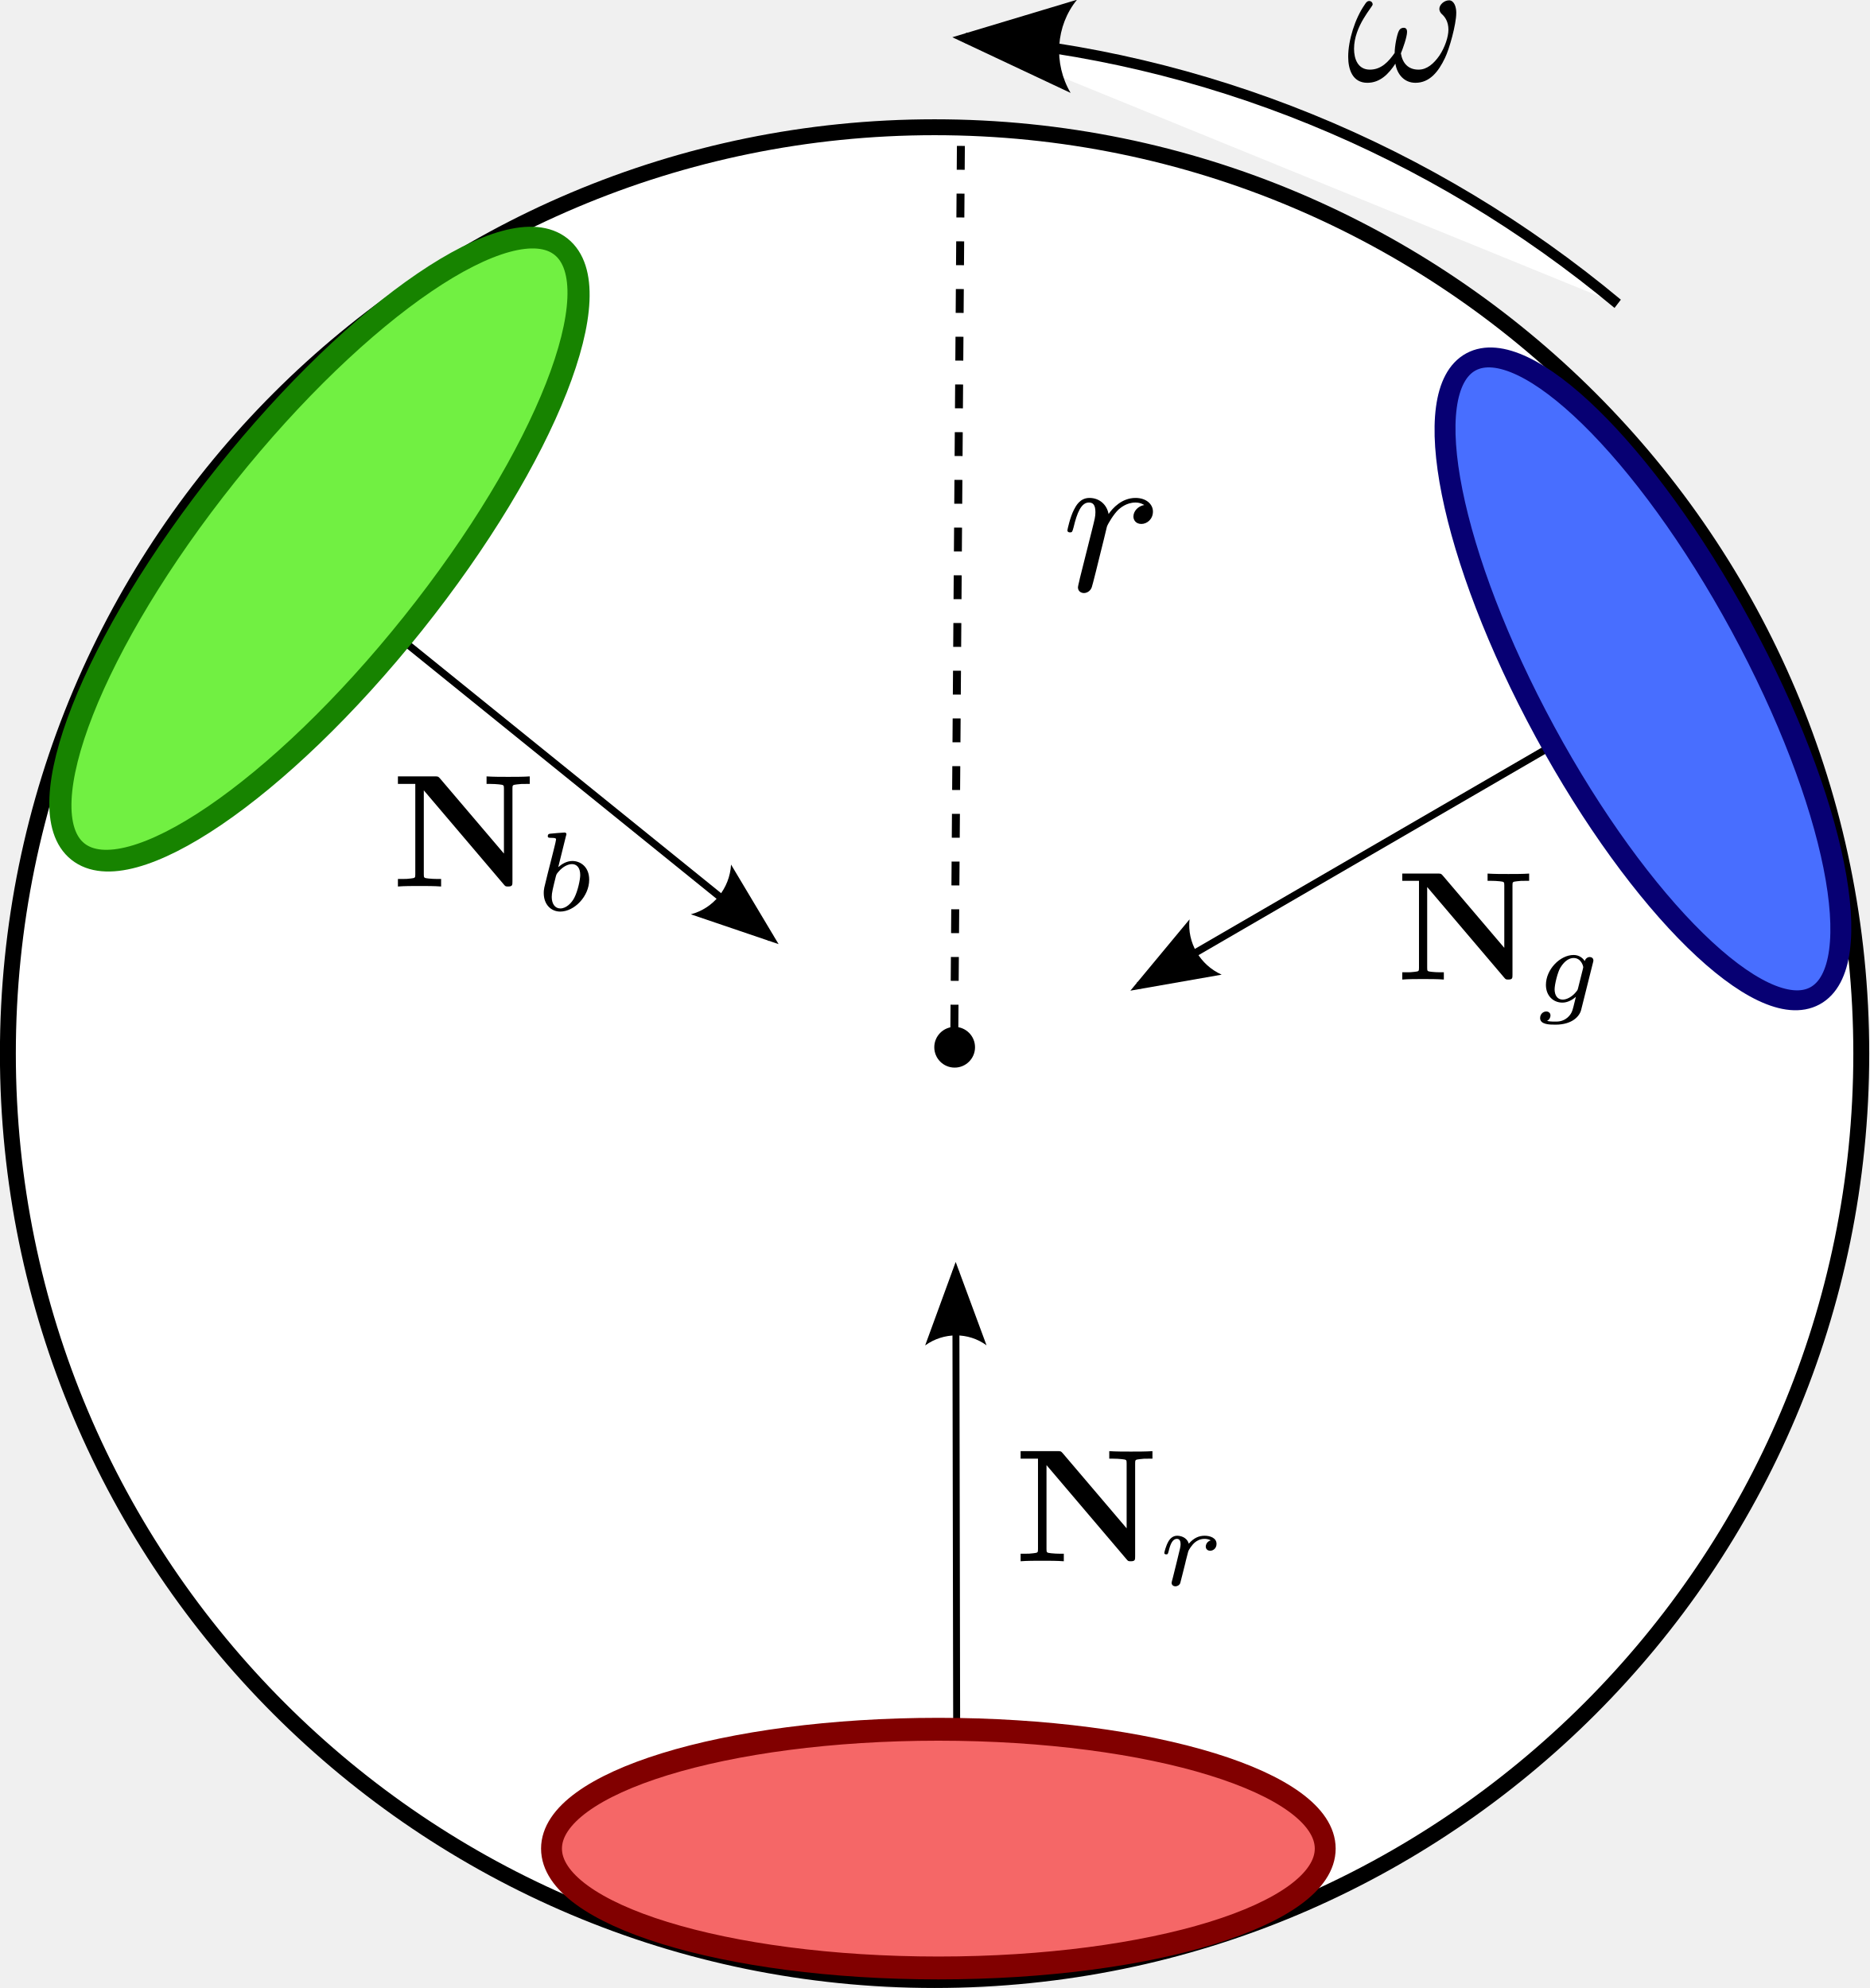
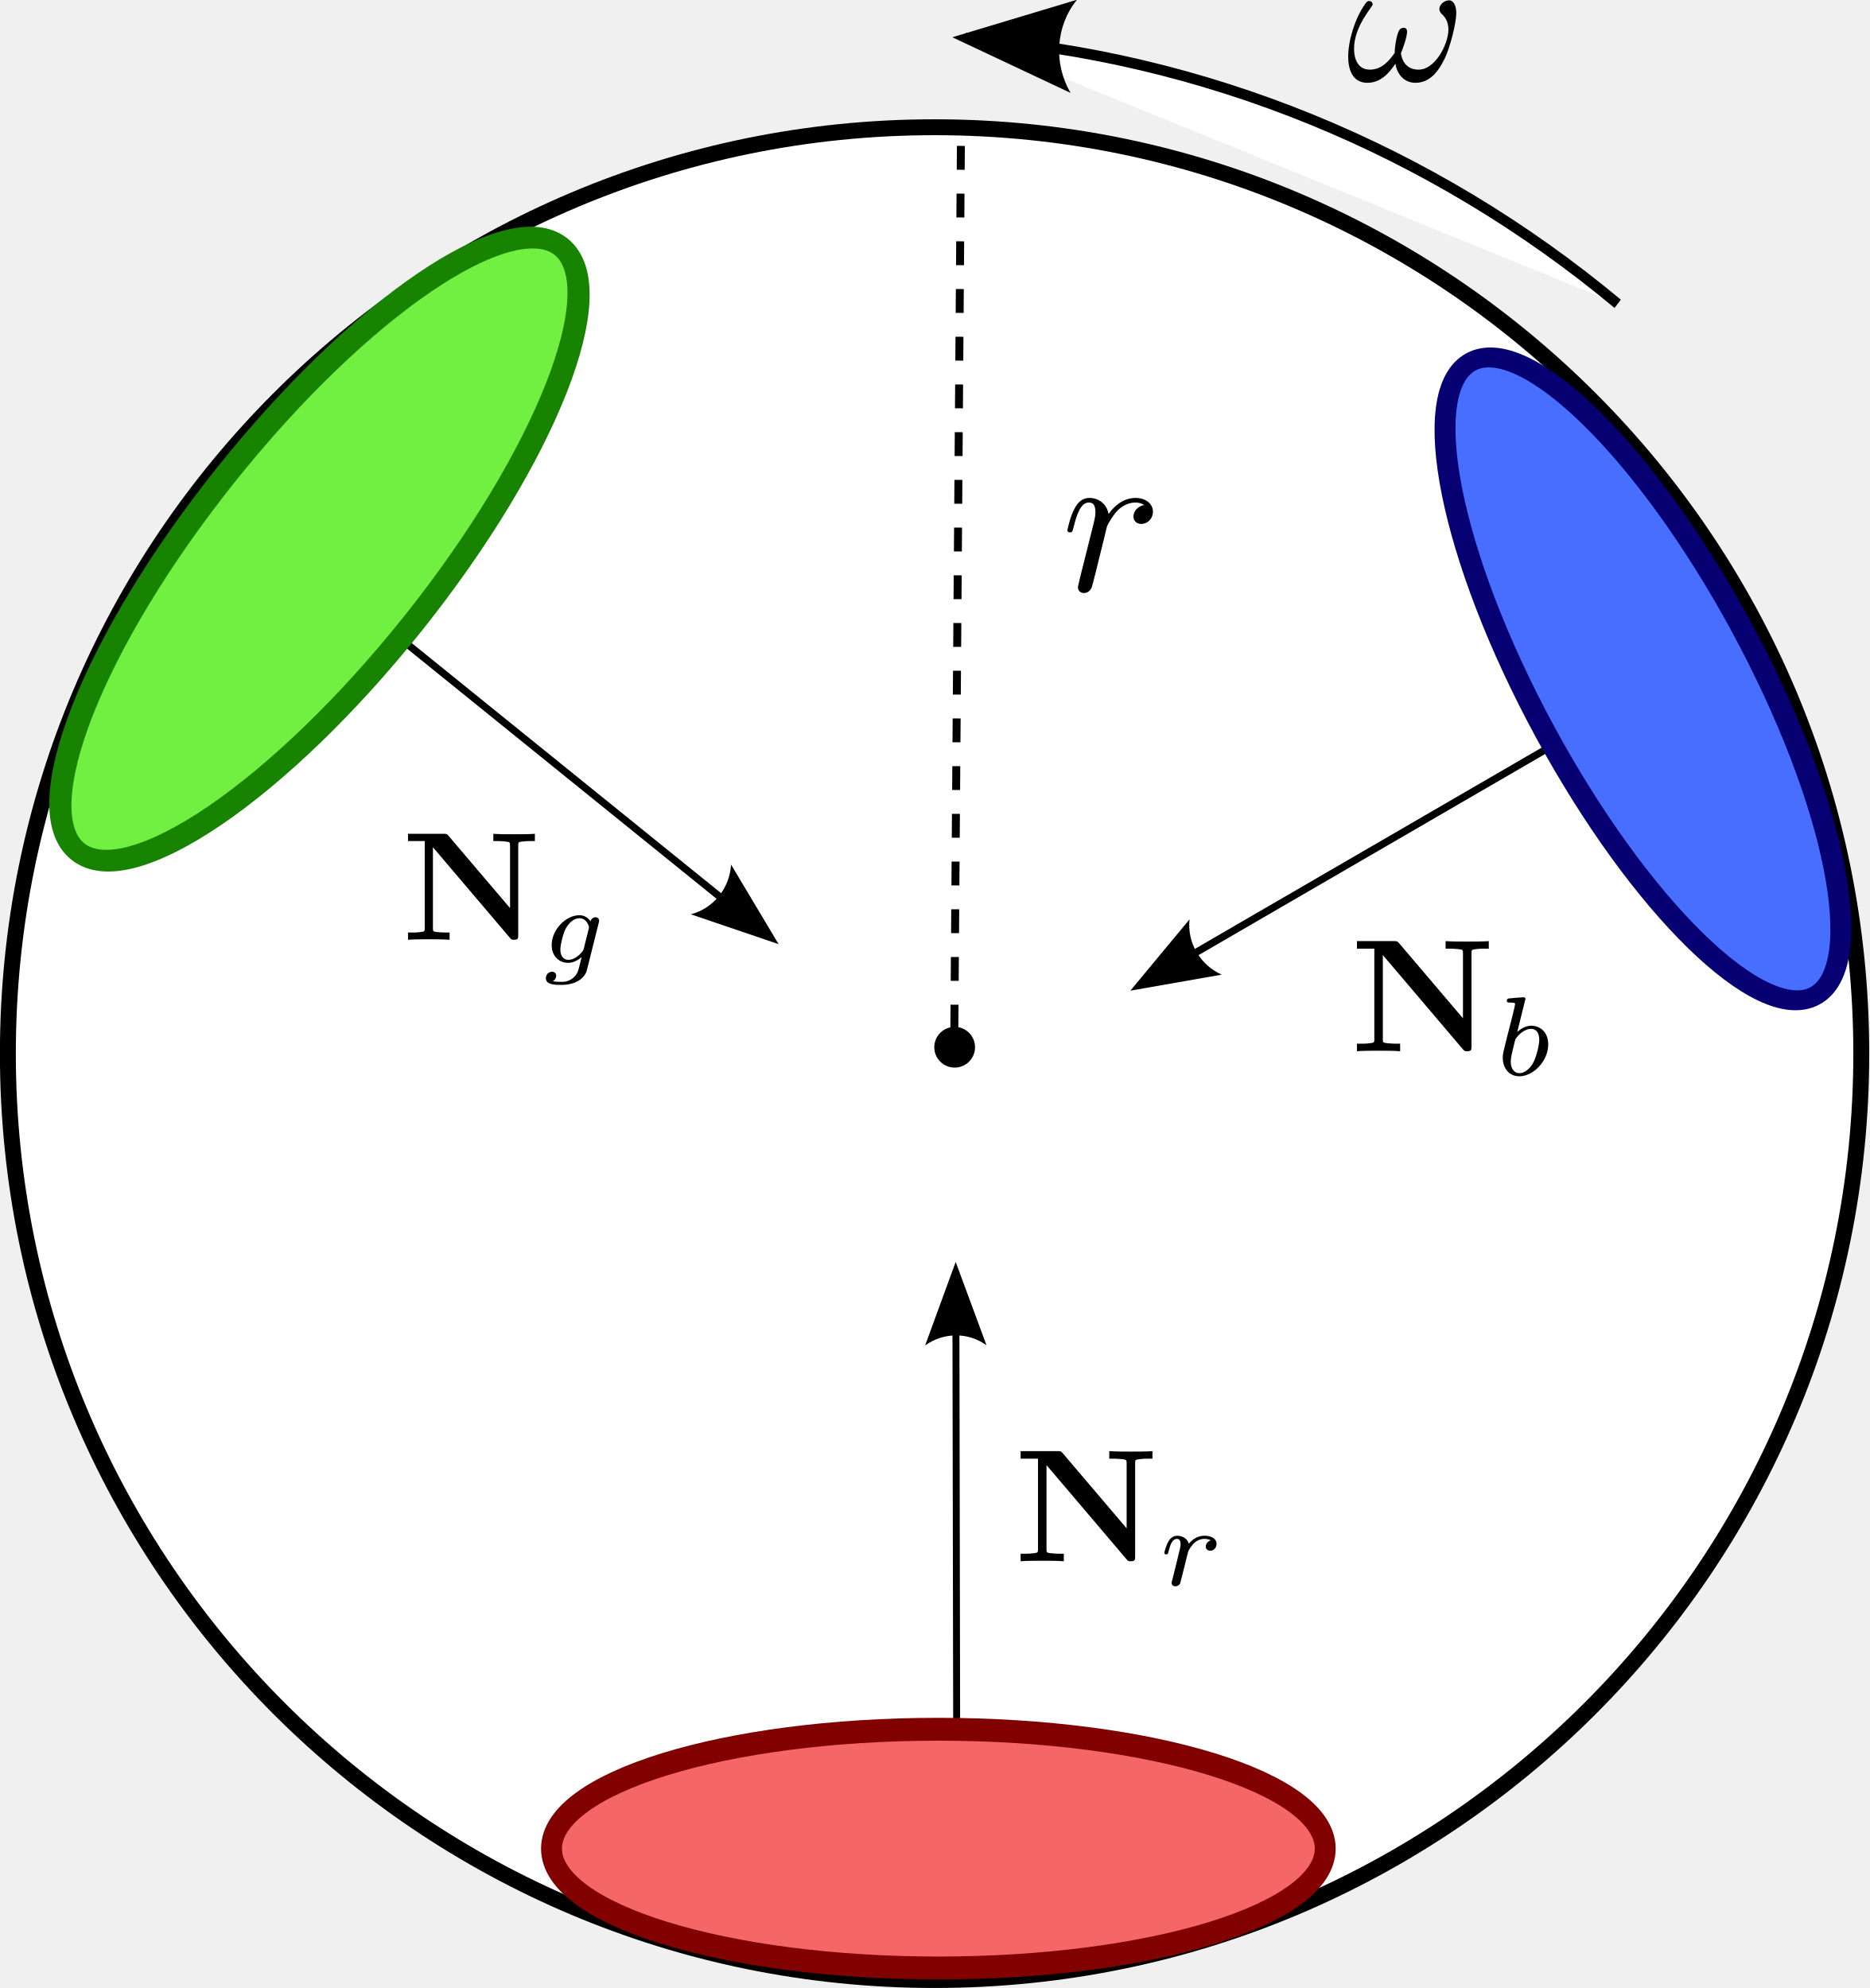
<svg xmlns="http://www.w3.org/2000/svg" version="1.1" id="svg2" height="250" width="235.001">
  <defs id="defs4">
    <marker orient="auto" refY="0.0" refX="0.0" id="Arrow2Lstart" style="overflow:visible">
      <path id="path6896" style="fill-rule:evenodd;stroke-width:0.625;stroke-linejoin:round" d="M 8.719,4.034 L -2.207,0.016 L 8.719,-4.002 C 6.973,-1.63 6.983,1.616 8.719,4.034 z " transform="scale(1.1) translate(1,0)" />
    </marker>
    <marker orient="auto" refY="0" refX="0" id="marker6480-9" style="overflow:visible">
      <path id="path6482-9" d="M 0,0 5,-5 -12.5,0 5,5 0,0 z" style="fill-rule:evenodd;stroke:#000000;stroke-width:1pt" transform="matrix(0.8,0,0,0.8,10,0)" />
    </marker>
    <marker orient="auto" refY="0" refX="0" id="marker6480-9-7" style="overflow:visible">
      <path id="path6482-9-0" d="M 0,0 5,-5 -12.5,0 5,5 0,0 z" style="fill-rule:evenodd;stroke:#000000;stroke-width:1pt" transform="matrix(0.8,0,0,0.8,10,0)" />
    </marker>
    <marker orient="auto" refY="0" refX="0" id="marker6480-9-2" style="overflow:visible">
      <path id="path6482-9-02" d="M 0,0 5,-5 -12.5,0 5,5 0,0 z" style="fill-rule:evenodd;stroke:#000000;stroke-width:1pt" transform="matrix(0.8,0,0,0.8,10,0)" />
    </marker>
    <marker orient="auto" refY="0" refX="0" id="marker6480-9-6" style="overflow:visible">
      <path id="path6482-9-3" d="M 0,0 5,-5 -12.5,0 5,5 0,0 z" style="fill-rule:evenodd;stroke:#000000;stroke-width:1pt" transform="matrix(0.8,0,0,0.8,10,0)" />
    </marker>
    <marker orient="auto" refY="0" refX="0" id="marker6480-9-5" style="overflow:visible">
      <path id="path6482-9-9" d="M 0,0 5,-5 -12.5,0 5,5 0,0 z" style="fill-rule:evenodd;stroke:#000000;stroke-width:1pt" transform="matrix(0.8,0,0,0.8,10,0)" />
    </marker>
  </defs>
  <g id="layer1" transform="translate(-323.2891,-462.7636)">
    <path transform="matrix(0,-1.252468,1.200752,0,210.8369,1002.137)" d="m 426.827,194.769 c -1.787,24.927 -11.09,48.727 -26.682,68.259" id="path3005-6" style="fill:#ffffff;fill-opacity:1;stroke:#000000;stroke-width:1.061;stroke-linejoin:miter;stroke-miterlimit:4;stroke-opacity:1;stroke-dasharray:none;marker-start:url(#Arrow2Lstart)" />
-     <path transform="matrix(0,-0.9427631,0.9428308,0,265.4818,881.4593)" d="m 427.143,185.934 c 0,68.247 -55.325,123.571 -123.571,123.571 -68.247,0 -123.571,-55.325 -123.571,-123.571 0,-68.247 55.325,-123.571 123.571,-123.571 68.247,0 123.571,55.325 123.571,123.571 z" id="path3005" style="fill:#ffffff;fill-opacity:1;stroke:#000000;stroke-width:2.121;stroke-linejoin:miter;stroke-miterlimit:4;stroke-opacity:1;stroke-dasharray:none" />
+     <path transform="matrix(0,-0.9427631,0.9428308,0,265.4818,881.4593)" id="path3005" style="fill:#ffffff;fill-opacity:1;stroke:#000000;stroke-width:2.121;stroke-linejoin:miter;stroke-miterlimit:4;stroke-opacity:1;stroke-dasharray:none" d="m 427.143,185.934 c 0,68.247 -55.325,123.571 -123.571,123.571 -68.247,0 -123.571,-55.325 -123.571,-123.571 0,-68.247 55.325,-123.571 123.571,-123.571 68.247,0 123.571,55.325 123.571,123.571 z" />
    <g transform="matrix(0.4324713,0,0,0.4324403,363.5568,318.3322)" id="g4730">
      <g style="font-style:normal;font-variant:normal;font-weight:normal;font-stretch:normal;letter-spacing:normal;word-spacing:normal;text-anchor:start;fill:none;stroke:#000000;stroke-width:1.061;stroke-linecap:butt;stroke-linejoin:miter;stroke-miterlimit:10.433;stroke-opacity:1;stroke-dasharray:none;stroke-dashoffset:0" id="g4732" transform="matrix(1.062992,0,0,-1.062992,-186.0236,789.2717)" xml:space="preserve" stroke-miterlimit="10.433" font-style="normal" font-variant="normal" font-weight="normal" font-stretch="normal" font-size-adjust="none" letter-spacing="normal" word-spacing="normal">
        <path style="fill:#000000;stroke-width:0" d="m 485.66,424.73 0,0.21 -0.01,0.2 -0.01,0.2 -0.02,0.19 -0.02,0.18 -0.03,0.18 -0.03,0.17 -0.04,0.16 -0.04,0.16 -0.04,0.16 -0.05,0.14 -0.05,0.14 -0.05,0.13 -0.06,0.13 -0.07,0.12 -0.06,0.12 -0.07,0.1 -0.07,0.1 -0.08,0.1 -0.08,0.09 -0.08,0.08 -0.08,0.07 -0.08,0.07 -0.09,0.06 -0.09,0.05 -0.09,0.05 -0.1,0.04 -0.09,0.03 -0.1,0.02 -0.1,0.02 -0.1,0.01 -0.1,0 c -1.3,0 -2.64,-1.18 -2.64,-2.34 0,-0.48 0.23,-1.03 0.73,-1.48 0.86,-0.75 1.75,-2.1 1.75,-4.19 0,-2 -0.95,-4.83 -2.48,-7.13 -1.5,-2.14 -3.35,-3.82 -5.69,-3.82 -2.85,0 -4.39,1.78 -4.83,4.46 0.55,1.3 1.69,4.49 1.69,5.9 0,0.59 -0.25,1.09 -0.89,1.09 -0.41,0 -0.96,-0.11 -1.35,-0.84 -0.54,-1 -1.15,-4.24 -1.15,-6.04 -1.64,-2.34 -3.63,-4.57 -6.77,-4.57 -3.3,0 -4.34,2.93 -4.34,5.71 0,6.24 5.09,11.47 5.09,12.11 0,0.55 -0.41,0.96 -0.95,0.96 -0.66,0 -1,-0.66 -1.3,-1.11 -2.55,-3.69 -4.44,-9.61 -4.44,-14.14 0,-3.44 1.16,-7.13 5.24,-7.13 3.53,0 5.87,2.49 7.67,5.24 0.45,-2.89 2.39,-5.24 5.48,-5.24 3.89,0 6.29,3.03 8.07,6.78 1.2,2.44 3.09,9.21 3.09,12.3 z" id="path4734" />
      </g>
    </g>
    <path id="path3009" d="m 443.457,622.617 0.156,84.918" style="fill:none;stroke:#000000;stroke-width:0.873;stroke-linecap:butt;stroke-linejoin:miter;stroke-miterlimit:4;stroke-opacity:1;stroke-dasharray:none;stroke-dashoffset:0;marker-start:url(#Arrow2Lstart)" />
    <path style="fill:#f56767;fill-opacity:1;stroke:#810000;stroke-width:2.121;stroke-linecap:butt;stroke-linejoin:miter;stroke-miterlimit:4;stroke-opacity:1;stroke-dasharray:none;stroke-dashoffset:0" id="path4199" d="m 489.286,698.434 c 0,6.115 -17.589,11.071 -39.286,11.071 -21.697,0 -39.286,-4.957 -39.286,-11.071 0,-6.115 17.589,-11.071 39.286,-11.071 21.697,0 39.286,4.957 39.286,11.071 z" transform="matrix(1.238005,0,0,1.355714,-115.8405,-251.6423)" />
    <path id="path3009-4" d="m 466.439,586.723 76.567,-44.45" style="fill:none;stroke:#000000;stroke-width:0.91;stroke-linecap:butt;stroke-linejoin:miter;stroke-miterlimit:4;stroke-opacity:1;stroke-dasharray:none;stroke-dashoffset:0;marker-start:url(#Arrow2Lstart)" />
    <path style="fill:#486eff;fill-opacity:1;stroke:#070073;stroke-width:2.121;stroke-linecap:butt;stroke-linejoin:miter;stroke-miterlimit:4;stroke-opacity:1;stroke-dasharray:none;stroke-dashoffset:0" id="path4199-8-1" d="m 489.286,698.434 c 0,6.115 -17.589,11.071 -39.286,11.071 -21.697,0 -39.286,-4.957 -39.286,-11.071 0,-6.115 17.589,-11.071 39.286,-11.071 21.697,0 39.286,4.957 39.286,11.071 z" transform="matrix(0.5504087,1.014638,-1.111269,0.6027411,1058.306,-329.4271)" />
    <path id="path3009-4-9" d="M 420.225,580.744 352.502,525.986" style="fill:none;stroke:#000000;stroke-width:0.91;stroke-linecap:butt;stroke-linejoin:miter;stroke-miterlimit:4;stroke-opacity:1;stroke-dasharray:none;stroke-dashoffset:0;marker-start:url(#Arrow2Lstart)" />
    <path style="fill:#71f042;fill-opacity:1;stroke:#178300;stroke-width:2.121;stroke-linecap:butt;stroke-linejoin:miter;stroke-miterlimit:4;stroke-opacity:1;stroke-dasharray:none;stroke-dashoffset:0" id="path4199-8" d="m 489.286,698.434 c 0,6.115 -17.589,11.071 -39.286,11.071 -21.697,0 -39.286,-4.957 -39.286,-11.071 0,-6.115 17.589,-11.071 39.286,-11.071 21.697,0 39.286,4.957 39.286,11.071 z" transform="matrix(-0.7731878,0.9680276,-1.060219,-0.8467018,1451.881,687.5725)" />
    <path style="fill:#000000;fill-opacity:1;stroke:none" id="path9403" d="m 130.31,141.174 c 0,2.092 -1.696,3.788 -3.788,3.788 -2.092,0 -3.788,-1.696 -3.788,-3.788 0,-2.092 1.696,-3.788 3.788,-3.788 2.092,0 3.788,1.696 3.788,3.788 z" transform="matrix(0.676158,0,0,0.6761094,357.7613,499.01)" />
  </g>
-   <g transform="matrix(1.095789,0,0,1.095789,66.14162,63.66539)" id="g8531">
-     <g style="font-style:normal;font-variant:normal;font-weight:normal;font-stretch:normal;letter-spacing:normal;word-spacing:normal;text-anchor:start;fill:none;stroke:#000000;stroke-width:1.053;stroke-linecap:butt;stroke-linejoin:miter;stroke-miterlimit:10.433;stroke-opacity:1;stroke-dasharray:none;stroke-dashoffset:0" id="g8533" transform="matrix(0.3558929,0,0,-0.3558929,-62.28125,198.8774)" xml:space="preserve" stroke-miterlimit="10.433" font-style="normal" font-variant="normal" font-weight="normal" font-stretch="normal" font-size-adjust="none" letter-spacing="normal" word-spacing="normal">
-       <path style="fill:#000000;stroke-width:0" d="m 470.52,439.73 -0.05,0.05 -0.05,0.06 -0.04,0.04 -0.05,0.05 -0.04,0.04 -0.04,0.04 -0.03,0.04 -0.04,0.03 -0.04,0.03 -0.04,0.03 -0.03,0.03 -0.04,0.02 -0.03,0.03 -0.04,0.02 -0.04,0.02 -0.04,0.01 -0.04,0.02 -0.04,0.01 -0.05,0.01 -0.04,0.01 -0.05,0.01 -0.05,0.01 -0.06,0.01 -0.06,0 -0.06,0.01 -0.06,0 -0.07,0.01 -0.08,0 -0.08,0 -0.08,0 -0.04,0 -0.05,0 -0.04,0 -0.05,0 h -11.42 v -2.34 h 5.39 v -28.05 c 0,-1.09 -0.05,-1.14 -1.46,-1.3 -1.18,-0.14 -1.29,-0.14 -2.68,-0.14 h -1.25 v -2.34 c 1.9,0.16 4.73,0.16 6.68,0.16 2.1,0 4.68,0 6.72,-0.16 v 2.34 h -1.25 c -0.89,0 -1.73,0.05 -2.64,0.14 -1.43,0.16 -1.48,0.21 -1.48,1.3 v 26.06 l 24.81,-29.2 c 0.5,-0.59 0.55,-0.64 1.34,-0.64 1.35,0 1.35,0.45 1.35,1.59 v 28.8 c 0,1.09 0.05,1.14 1.44,1.3 1.2,0.14 1.29,0.14 2.68,0.14 h 1.25 v 2.34 c -1.89,-0.14 -4.73,-0.14 -6.67,-0.14 -2.09,0 -4.69,0 -6.73,0.14 v -2.34 h 1.25 c 0.9,0 1.75,-0.05 2.64,-0.14 1.45,-0.16 1.5,-0.21 1.5,-1.3 v -20.17 z" id="path8535" />
-       <path style="fill:#000000;stroke-width:0" d="m 518.93,411.62 0.01,0.05 0.01,0.04 0.02,0.05 0.01,0.04 0.01,0.04 0,0.04 0.01,0.03 0.01,0.04 0.01,0.03 0,0.03 0.01,0.03 0.01,0.03 0,0.02 0.01,0.03 0,0.02 0,0.02 0.01,0.02 0,0.02 0,0.02 0,0.02 0,0.01 0.01,0.02 0,0.01 0,0.01 0,0.01 0,0.01 0,0.01 0,0.01 0,0.01 0,0 0,0.01 0,0.01 c 0,0.76 -0.62,1.1 -1.19,1.1 -0.79,0 -1.45,-0.65 -1.59,-1.32 -0.59,0.95 -1.78,1.98 -3.59,1.98 v -0.97 c 2.43,0 3.1,-2.61 3.1,-2.97 0,-0.06 0,-0.12 -0.1,-0.51 l -1.57,-6.27 c -0.14,-0.53 -0.14,-0.59 -0.73,-1.29 -1.22,-1.47 -2.89,-2.38 -4.22,-2.38 -1.78,0 -2.61,1.5 -2.61,3.31 0,1.53 0.94,5.44 1.84,6.97 1.47,2.44 3.1,3.14 4.29,3.14 v 0.97 c -4.36,0 -8.93,-4.66 -8.93,-9.64 0,-3.59 2.44,-5.72 5.3,-5.72 1.61,0 3.14,0.8 4.36,1.88 l -0.77,-3.13 c -0.39,-1.47 -0.62,-2.4 -1.95,-3.59 -1.53,-1.28 -3.03,-1.28 -3.91,-1.28 -1.59,0 -2.04,0.09 -2.67,0.23 0.86,0.42 1.11,1.25 1.11,1.75 0,0.83 -0.65,1.28 -1.36,1.28 -0.97,0 -1.98,-0.79 -1.98,-2.12 0,-2.1 3,-2.13 4.95,-2.13 5.47,0 7.8,2.78 8.28,4.78 z" id="path8537" />
+   <g transform="matrix(1.095789,0,0,1.095789,-58.85838,58.66539)" id="g8531">
+     <g style="font-style:normal;font-variant:normal;font-weight:normal;font-stretch:normal;letter-spacing:normal;word-spacing:normal;text-anchor:start;fill:none;stroke:#000000;stroke-width:1.053;stroke-linecap:butt;stroke-linejoin:miter;stroke-miterlimit:10.433;stroke-dasharray:none;stroke-dashoffset:0;stroke-opacity:1" id="g8533" transform="matrix(0.3558929,0,0,-0.3558929,-62.28125,198.8774)" xml:space="preserve" stroke-miterlimit="10.433" font-style="normal" font-variant="normal" font-weight="normal" font-stretch="normal" font-size-adjust="none" letter-spacing="normal" word-spacing="normal">
+       <path style="fill:#000000;stroke-width:0" d="m 470.52,439.73 -0.05,0.05 -0.05,0.06 -0.04,0.04 -0.05,0.05 -0.04,0.04 -0.04,0.04 -0.03,0.04 -0.04,0.03 -0.04,0.03 -0.04,0.03 -0.03,0.03 -0.04,0.02 -0.03,0.03 -0.04,0.02 -0.04,0.02 -0.04,0.01 -0.04,0.02 -0.04,0.01 -0.05,0.01 -0.04,0.01 -0.05,0.01 -0.05,0.01 -0.06,0.01 h -0.06 l -0.06,0.01 h -0.06 l -0.07,0.01 h -0.08 -0.08 -0.08 -0.04 -0.05 -0.04 -0.05 -11.42 v -2.34 h 5.39 v -28.05 c 0,-1.09 -0.05,-1.14 -1.46,-1.3 -1.18,-0.14 -1.29,-0.14 -2.68,-0.14 h -1.25 v -2.34 c 1.9,0.16 4.73,0.16 6.68,0.16 2.1,0 4.68,0 6.72,-0.16 v 2.34 h -1.25 c -0.89,0 -1.73,0.05 -2.64,0.14 -1.43,0.16 -1.48,0.21 -1.48,1.3 v 26.06 l 24.81,-29.2 c 0.5,-0.59 0.55,-0.64 1.34,-0.64 1.35,0 1.35,0.45 1.35,1.59 v 28.8 c 0,1.09 0.05,1.14 1.44,1.3 1.2,0.14 1.29,0.14 2.68,0.14 h 1.25 v 2.34 c -1.89,-0.14 -4.73,-0.14 -6.67,-0.14 -2.09,0 -4.69,0 -6.73,0.14 v -2.34 h 1.25 c 0.9,0 1.75,-0.05 2.64,-0.14 1.45,-0.16 1.5,-0.21 1.5,-1.3 v -20.17 z" id="path8535" />
+       <path style="fill:#000000;stroke-width:0" d="m 518.93,411.62 0.01,0.05 0.01,0.04 0.02,0.05 0.01,0.04 0.01,0.04 v 0.04 l 0.01,0.03 0.01,0.04 0.01,0.03 v 0.03 l 0.01,0.03 0.01,0.03 v 0.02 l 0.01,0.03 v 0.02 0.02 l 0.01,0.02 v 0.02 0.02 0.02 0.01 l 0.01,0.02 v 0.01 0.01 0.01 0.01 0.01 0.01 0.01 0 0.01 0.01 c 0,0.76 -0.62,1.1 -1.19,1.1 -0.79,0 -1.45,-0.65 -1.59,-1.32 -0.59,0.95 -1.78,1.98 -3.59,1.98 v -0.97 c 2.43,0 3.1,-2.61 3.1,-2.97 0,-0.06 0,-0.12 -0.1,-0.51 l -1.57,-6.27 c -0.14,-0.53 -0.14,-0.59 -0.73,-1.29 -1.22,-1.47 -2.89,-2.38 -4.22,-2.38 -1.78,0 -2.61,1.5 -2.61,3.31 0,1.53 0.94,5.44 1.84,6.97 1.47,2.44 3.1,3.14 4.29,3.14 v 0.97 c -4.36,0 -8.93,-4.66 -8.93,-9.64 0,-3.59 2.44,-5.72 5.3,-5.72 1.61,0 3.14,0.8 4.36,1.88 l -0.77,-3.13 c -0.39,-1.47 -0.62,-2.4 -1.95,-3.59 -1.53,-1.28 -3.03,-1.28 -3.91,-1.28 -1.59,0 -2.04,0.09 -2.67,0.23 0.86,0.42 1.11,1.25 1.11,1.75 0,0.83 -0.65,1.28 -1.36,1.28 -0.97,0 -1.98,-0.79 -1.98,-2.12 0,-2.1 3,-2.13 4.95,-2.13 5.47,0 7.8,2.78 8.28,4.78 z" id="path8537" />
    </g>
  </g>
  <g transform="matrix(1.13867,0,0,1.13867,13.84882,134.4896)" id="g8621">
    <g style="font-style:normal;font-variant:normal;font-weight:normal;font-stretch:normal;letter-spacing:normal;word-spacing:normal;text-anchor:start;fill:none;stroke:#000000;stroke-width:1.176;stroke-linecap:butt;stroke-linejoin:miter;stroke-miterlimit:10.433;stroke-opacity:1;stroke-dasharray:none;stroke-dashoffset:0" word-spacing="normal" letter-spacing="normal" font-size-adjust="none" font-stretch="normal" font-weight="normal" font-variant="normal" font-style="normal" stroke-miterlimit="10.433" xml:space="preserve" transform="matrix(0.3558929,0,0,-0.3558929,-62.28125,198.8774)" id="g8623">
      <path style="fill:#000000;stroke-width:0" id="path8625" d="m 470.52,439.73 -0.05,0.05 -0.05,0.06 -0.04,0.04 -0.05,0.05 -0.04,0.04 -0.04,0.04 -0.03,0.04 -0.04,0.03 -0.04,0.03 -0.04,0.03 -0.03,0.03 -0.04,0.02 -0.03,0.03 -0.04,0.02 -0.04,0.02 -0.04,0.01 -0.04,0.02 -0.04,0.01 -0.05,0.01 -0.04,0.01 -0.05,0.01 -0.05,0.01 -0.06,0.01 -0.06,0 -0.06,0.01 -0.06,0 -0.07,0.01 -0.08,0 -0.08,0 -0.08,0 -0.04,0 -0.05,0 -0.04,0 -0.05,0 h -11.42 v -2.34 h 5.39 v -28.05 c 0,-1.09 -0.05,-1.14 -1.46,-1.3 -1.18,-0.14 -1.29,-0.14 -2.68,-0.14 h -1.25 v -2.34 c 1.9,0.16 4.73,0.16 6.68,0.16 2.1,0 4.68,0 6.72,-0.16 v 2.34 h -1.25 c -0.89,0 -1.73,0.05 -2.64,0.14 -1.43,0.16 -1.48,0.21 -1.48,1.3 v 26.06 l 24.81,-29.2 c 0.5,-0.59 0.55,-0.64 1.34,-0.64 1.35,0 1.35,0.45 1.35,1.59 v 28.8 c 0,1.09 0.05,1.14 1.44,1.3 1.2,0.14 1.29,0.14 2.68,0.14 h 1.25 v 2.34 c -1.89,-0.14 -4.73,-0.14 -6.67,-0.14 -2.09,0 -4.69,0 -6.73,0.14 v -2.34 h 1.25 c 0.9,0 1.75,-0.05 2.64,-0.14 1.45,-0.16 1.5,-0.21 1.5,-1.3 v -20.17 z" />
      <path style="fill:#000000;stroke-width:0" id="path8627" d="m 508.59,405.79 0,0.02 0,0.01 0.01,0.02 0,0.03 0.01,0.03 0,0.03 0.01,0.03 0.01,0.04 0.01,0.04 0.01,0.05 0.01,0.04 0.02,0.06 0.01,0.05 0.01,0.05 0.03,0.12 0.03,0.13 0.04,0.13 0.03,0.15 0.04,0.14 0.04,0.15 0.04,0.15 0.08,0.32 0.08,0.31 0.04,0.15 0.04,0.15 0.03,0.14 0.04,0.14 0.04,0.14 0.03,0.12 0.03,0.12 0.01,0.05 0.02,0.05 0.01,0.05 0.01,0.05 0.02,0.04 0.01,0.04 0.01,0.04 0.01,0.03 0,0.03 0.01,0.03 0.01,0.02 0,0.02 0.01,0.01 0,0.01 c 0.08,0.29 1.08,2.02 2.21,2.86 0.37,0.27 1.31,0.97 2.81,0.97 0.34,0 1.22,-0.03 1.92,-0.48 -1.13,-0.31 -1.53,-1.3 -1.53,-1.92 0,-0.77 0.59,-1.29 1.39,-1.29 0.8,0 1.95,0.66 1.95,2.13 0,1.81 -1.92,2.53 -3.7,2.53 -1.81,0 -3.38,-0.72 -4.91,-2.47 -0.62,2.13 -2.75,2.47 -3.59,2.47 -1.28,0 -2.16,-0.8 -2.72,-1.76 -0.8,-1.36 -1.28,-3.4 -1.28,-3.57 0,-0.45 0.48,-0.45 0.59,-0.45 0.49,0 0.52,0.11 0.77,1.05 0.51,2.12 1.19,3.76 2.55,3.76 0.9,0 1.14,-0.76 1.14,-1.7 0,-0.67 -0.32,-1.95 -0.57,-2.89 -0.23,-0.95 -0.57,-2.38 -0.76,-3.14 l -1.11,-4.47 c -0.14,-0.44 -0.35,-1.31 -0.35,-1.42 0,-0.77 0.63,-1.11 1.19,-1.11 0.52,0 1.22,0.31 1.49,1 0.07,0.22 0.45,1.75 0.67,2.62 z" />
    </g>
  </g>
-   <g transform="matrix(1.13867,0,0,1.13867,-64.438,49.63679)" id="g8719">
-     <g style="font-style:normal;font-variant:normal;font-weight:normal;font-stretch:normal;letter-spacing:normal;word-spacing:normal;text-anchor:start;fill:none;stroke:#000000;stroke-width:1.176;stroke-linecap:butt;stroke-linejoin:miter;stroke-miterlimit:10.433;stroke-opacity:1;stroke-dasharray:none;stroke-dashoffset:0" id="g8721" transform="matrix(0.3558929,0,0,-0.3558929,-62.28125,198.8774)" xml:space="preserve" stroke-miterlimit="10.433" font-style="normal" font-variant="normal" font-weight="normal" font-stretch="normal" font-size-adjust="none" letter-spacing="normal" word-spacing="normal">
-       <path style="fill:#000000;stroke-width:0" d="m 470.52,439.73 -0.05,0.05 -0.05,0.06 -0.04,0.04 -0.05,0.05 -0.04,0.04 -0.04,0.04 -0.03,0.04 -0.04,0.03 -0.04,0.03 -0.04,0.03 -0.03,0.03 -0.04,0.02 -0.03,0.03 -0.04,0.02 -0.04,0.02 -0.04,0.01 -0.04,0.02 -0.04,0.01 -0.05,0.01 -0.04,0.01 -0.05,0.01 -0.05,0.01 -0.06,0.01 -0.06,0 -0.06,0.01 -0.06,0 -0.07,0.01 -0.08,0 -0.08,0 -0.08,0 -0.04,0 -0.05,0 -0.04,0 -0.05,0 h -11.42 v -2.34 h 5.39 v -28.05 c 0,-1.09 -0.05,-1.14 -1.46,-1.3 -1.18,-0.14 -1.29,-0.14 -2.68,-0.14 h -1.25 v -2.34 c 1.9,0.16 4.73,0.16 6.68,0.16 2.1,0 4.68,0 6.72,-0.16 v 2.34 h -1.25 c -0.89,0 -1.73,0.05 -2.64,0.14 -1.43,0.16 -1.48,0.21 -1.48,1.3 v 26.06 l 24.81,-29.2 c 0.5,-0.59 0.55,-0.64 1.34,-0.64 1.35,0 1.35,0.45 1.35,1.59 v 28.8 c 0,1.09 0.05,1.14 1.44,1.3 1.2,0.14 1.29,0.14 2.68,0.14 h 1.25 v 2.34 c -1.89,-0.14 -4.73,-0.14 -6.67,-0.14 -2.09,0 -4.69,0 -6.73,0.14 v -2.34 h 1.25 c 0.9,0 1.75,-0.05 2.64,-0.14 1.45,-0.16 1.5,-0.21 1.5,-1.3 v -20.17 z" id="path8723" />
-       <path style="fill:#000000;stroke-width:0" d="m 509.6,421.9 0,0.01 0.01,0 0,0 0,0.01 0,0 0,0.01 0,0.01 0.01,0 0,0.01 0,0.01 0.01,0.01 0,0.02 0.01,0.02 0,0.02 0.01,0.02 0,0.02 0.01,0.02 0.01,0.03 0,0.02 0.01,0.05 0.02,0.04 0,0.03 0.01,0.02 0,0.02 0.01,0.02 0,0.02 0,0.02 0.01,0.02 0,0.01 0,0.01 0,0.01 0.01,0 0,0.01 0,0 0,0.01 0,0 0,0.01 0,0 0,0 0,0.01 0,0 c 0,0.19 -0.14,0.5 -0.56,0.5 -0.7,0 -3.59,-0.28 -4.45,-0.36 -0.28,-0.03 -0.78,-0.06 -0.78,-0.8 0,-0.48 0.5,-0.48 0.9,-0.48 1.67,0 1.67,-0.25 1.67,-0.53 0,-0.24 -0.34,-1.63 -0.54,-2.44 l -0.8,-3.2 c -0.33,-1.19 -2.23,-8.82 -2.31,-9.27 -0.17,-0.84 -0.17,-1.3 -0.17,-1.7 0,-3.53 2.23,-5.75 5.12,-5.75 l 0.03,0.97 c -1.7,0 -2.67,1.5 -2.67,3.56 0,1.28 0.31,2.47 1.28,6.41 0.2,0.65 0.2,0.73 0.88,1.5 1.32,1.53 2.89,2.29 4.14,2.29 1.36,0 2.54,-1.01 2.54,-3.37 0,-1.44 -0.76,-4.99 -1.81,-7.02 -0.84,-1.7 -2.58,-3.37 -4.36,-3.37 h 0 l -0.03,-0.97 c 4.36,0 8.98,4.73 8.98,9.89 0,4.08 -2.81,5.81 -5.21,5.81 -1.82,0 -3.35,-1 -4.39,-1.91 z" id="path8725" />
+   <g transform="matrix(1.13867,0,0,1.13867,56.13343,70.35107)" id="g8719">
+     <g style="font-style:normal;font-variant:normal;font-weight:normal;font-stretch:normal;letter-spacing:normal;word-spacing:normal;text-anchor:start;fill:none;stroke:#000000;stroke-width:1.176;stroke-linecap:butt;stroke-linejoin:miter;stroke-miterlimit:10.433;stroke-dasharray:none;stroke-dashoffset:0;stroke-opacity:1" id="g8721" transform="matrix(0.3558929,0,0,-0.3558929,-62.28125,198.8774)" xml:space="preserve" stroke-miterlimit="10.433" font-style="normal" font-variant="normal" font-weight="normal" font-stretch="normal" font-size-adjust="none" letter-spacing="normal" word-spacing="normal">
+       <path style="fill:#000000;stroke-width:0" d="m 470.52,439.73 -0.05,0.05 -0.05,0.06 -0.04,0.04 -0.05,0.05 -0.04,0.04 -0.04,0.04 -0.03,0.04 -0.04,0.03 -0.04,0.03 -0.04,0.03 -0.03,0.03 -0.04,0.02 -0.03,0.03 -0.04,0.02 -0.04,0.02 -0.04,0.01 -0.04,0.02 -0.04,0.01 -0.05,0.01 -0.04,0.01 -0.05,0.01 -0.05,0.01 -0.06,0.01 h -0.06 l -0.06,0.01 h -0.06 l -0.07,0.01 h -0.08 -0.08 -0.08 -0.04 -0.05 -0.04 -0.05 -11.42 v -2.34 h 5.39 v -28.05 c 0,-1.09 -0.05,-1.14 -1.46,-1.3 -1.18,-0.14 -1.29,-0.14 -2.68,-0.14 h -1.25 v -2.34 c 1.9,0.16 4.73,0.16 6.68,0.16 2.1,0 4.68,0 6.72,-0.16 v 2.34 h -1.25 c -0.89,0 -1.73,0.05 -2.64,0.14 -1.43,0.16 -1.48,0.21 -1.48,1.3 v 26.06 l 24.81,-29.2 c 0.5,-0.59 0.55,-0.64 1.34,-0.64 1.35,0 1.35,0.45 1.35,1.59 v 28.8 c 0,1.09 0.05,1.14 1.44,1.3 1.2,0.14 1.29,0.14 2.68,0.14 h 1.25 v 2.34 c -1.89,-0.14 -4.73,-0.14 -6.67,-0.14 -2.09,0 -4.69,0 -6.73,0.14 v -2.34 h 1.25 c 0.9,0 1.75,-0.05 2.64,-0.14 1.45,-0.16 1.5,-0.21 1.5,-1.3 v -20.17 z" id="path8723" />
+       <path style="fill:#000000;stroke-width:0" d="m 509.6,421.9 v 0.01 h 0.01 v 0 0.01 0 0.01 0.01 h 0.01 v 0.01 0.01 l 0.01,0.01 v 0.02 l 0.01,0.02 v 0.02 l 0.01,0.02 v 0.02 l 0.01,0.02 0.01,0.03 v 0.02 l 0.01,0.05 0.02,0.04 v 0.03 l 0.01,0.02 v 0.02 l 0.01,0.02 v 0.02 0.02 l 0.01,0.02 v 0.01 0.01 0.01 h 0.01 v 0.01 0 0.01 0 0.01 0 0 0.01 0 c 0,0.19 -0.14,0.5 -0.56,0.5 -0.7,0 -3.59,-0.28 -4.45,-0.36 -0.28,-0.03 -0.78,-0.06 -0.78,-0.8 0,-0.48 0.5,-0.48 0.9,-0.48 1.67,0 1.67,-0.25 1.67,-0.53 0,-0.24 -0.34,-1.63 -0.54,-2.44 l -0.8,-3.2 c -0.33,-1.19 -2.23,-8.82 -2.31,-9.27 -0.17,-0.84 -0.17,-1.3 -0.17,-1.7 0,-3.53 2.23,-5.75 5.12,-5.75 l 0.03,0.97 c -1.7,0 -2.67,1.5 -2.67,3.56 0,1.28 0.31,2.47 1.28,6.41 0.2,0.65 0.2,0.73 0.88,1.5 1.32,1.53 2.89,2.29 4.14,2.29 1.36,0 2.54,-1.01 2.54,-3.37 0,-1.44 -0.76,-4.99 -1.81,-7.02 -0.84,-1.7 -2.58,-3.37 -4.36,-3.37 v 0 l -0.03,-0.97 c 4.36,0 8.98,4.73 8.98,9.89 0,4.08 -2.81,5.81 -5.21,5.81 -1.82,0 -3.35,-1 -4.39,-1.91 z" id="path8725" />
    </g>
  </g>
  <path id="path8775" d="M 120.805,18.349 119.98,129.654" style="fill:none;stroke:#000000;stroke-width:1;stroke-linecap:butt;stroke-linejoin:miter;stroke-miterlimit:4;stroke-opacity:1;stroke-dasharray:3, 3;stroke-dashoffset:0" />
  <g id="g9357" transform="matrix(1.489855,0,0,1.489855,-15.30622,-6.632594)">
    <g word-spacing="normal" letter-spacing="normal" font-size-adjust="none" font-stretch="normal" font-weight="normal" font-variant="normal" font-style="normal" stroke-miterlimit="10.433" xml:space="preserve" transform="matrix(0.3558929,0,0,-0.3558929,-62.28125,198.8774)" id="content" style="font-style:normal;font-variant:normal;font-weight:normal;font-stretch:normal;letter-spacing:normal;word-spacing:normal;text-anchor:start;fill:none;stroke:#000000;stroke-linecap:butt;stroke-linejoin:miter;stroke-miterlimit:10.433;stroke-opacity:1;stroke-dasharray:none;stroke-dashoffset:0">
      <path id="path9360" d="m 459.91,409.14 -0.02,-0.07 -0.01,-0.08 -0.02,-0.07 -0.01,-0.08 -0.04,-0.16 -0.04,-0.16 -0.03,-0.16 -0.04,-0.16 -0.04,-0.16 -0.04,-0.16 -0.01,-0.08 -0.02,-0.07 -0.02,-0.07 -0.01,-0.07 -0.02,-0.07 -0.01,-0.07 -0.01,-0.06 -0.01,-0.06 -0.01,-0.06 -0.01,-0.05 -0.01,-0.05 -0.01,-0.04 -0.01,-0.04 0,-0.04 0,-0.03 0,-0.02 c 0,-0.89 0.7,-1.35 1.43,-1.35 0.61,0 1.5,0.39 1.85,1.39 0.11,0.21 1.8,6.99 2,7.88 0.39,1.64 1.3,5.12 1.59,6.48 0.21,0.64 1.6,2.99 2.78,4.08 0.41,0.34 1.85,1.64 4,1.64 1.28,0 2.03,-0.59 2.08,-0.59 -1.48,-0.25 -2.58,-1.46 -2.58,-2.74 0,-0.79 0.55,-1.75 1.89,-1.75 1.35,0 2.74,1.14 2.74,2.94 0,1.75 -1.6,3.23 -4.13,3.23 -3.25,0 -5.43,-2.43 -6.39,-3.82 -0.39,2.23 -2.18,3.82 -4.53,3.82 -2.28,0 -3.23,-1.93 -3.69,-2.82 -0.89,-1.71 -1.54,-4.69 -1.54,-4.85 0,-0.5 0.5,-0.5 0.61,-0.5 0.5,0 0.54,0.07 0.84,1.16 0.84,3.53 1.84,5.92 3.64,5.92 0.84,0 1.55,-0.39 1.55,-2.28 0,-1.05 -0.16,-1.61 -0.8,-4.19 z" style="fill:#000000;stroke-width:0" />
    </g>
  </g>
</svg>
